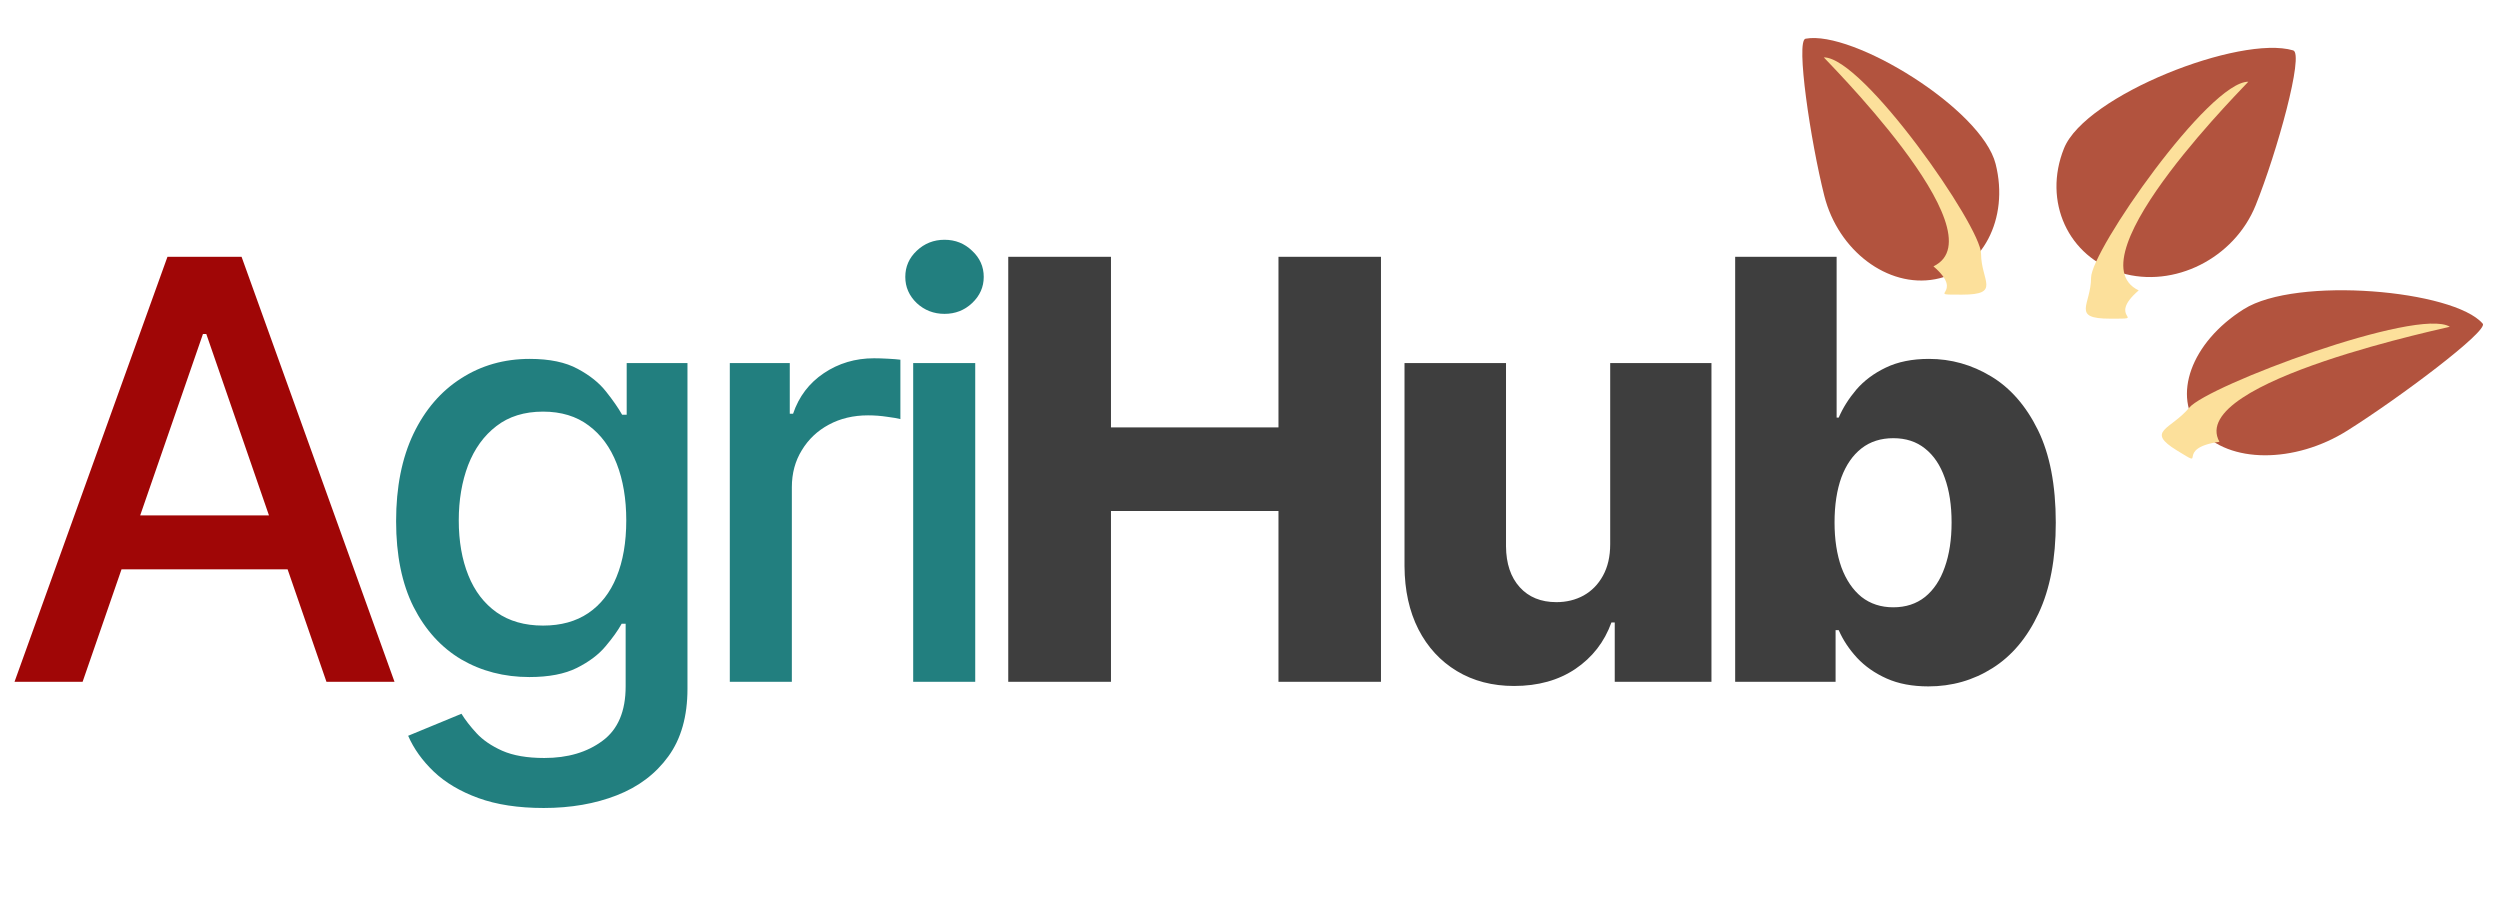
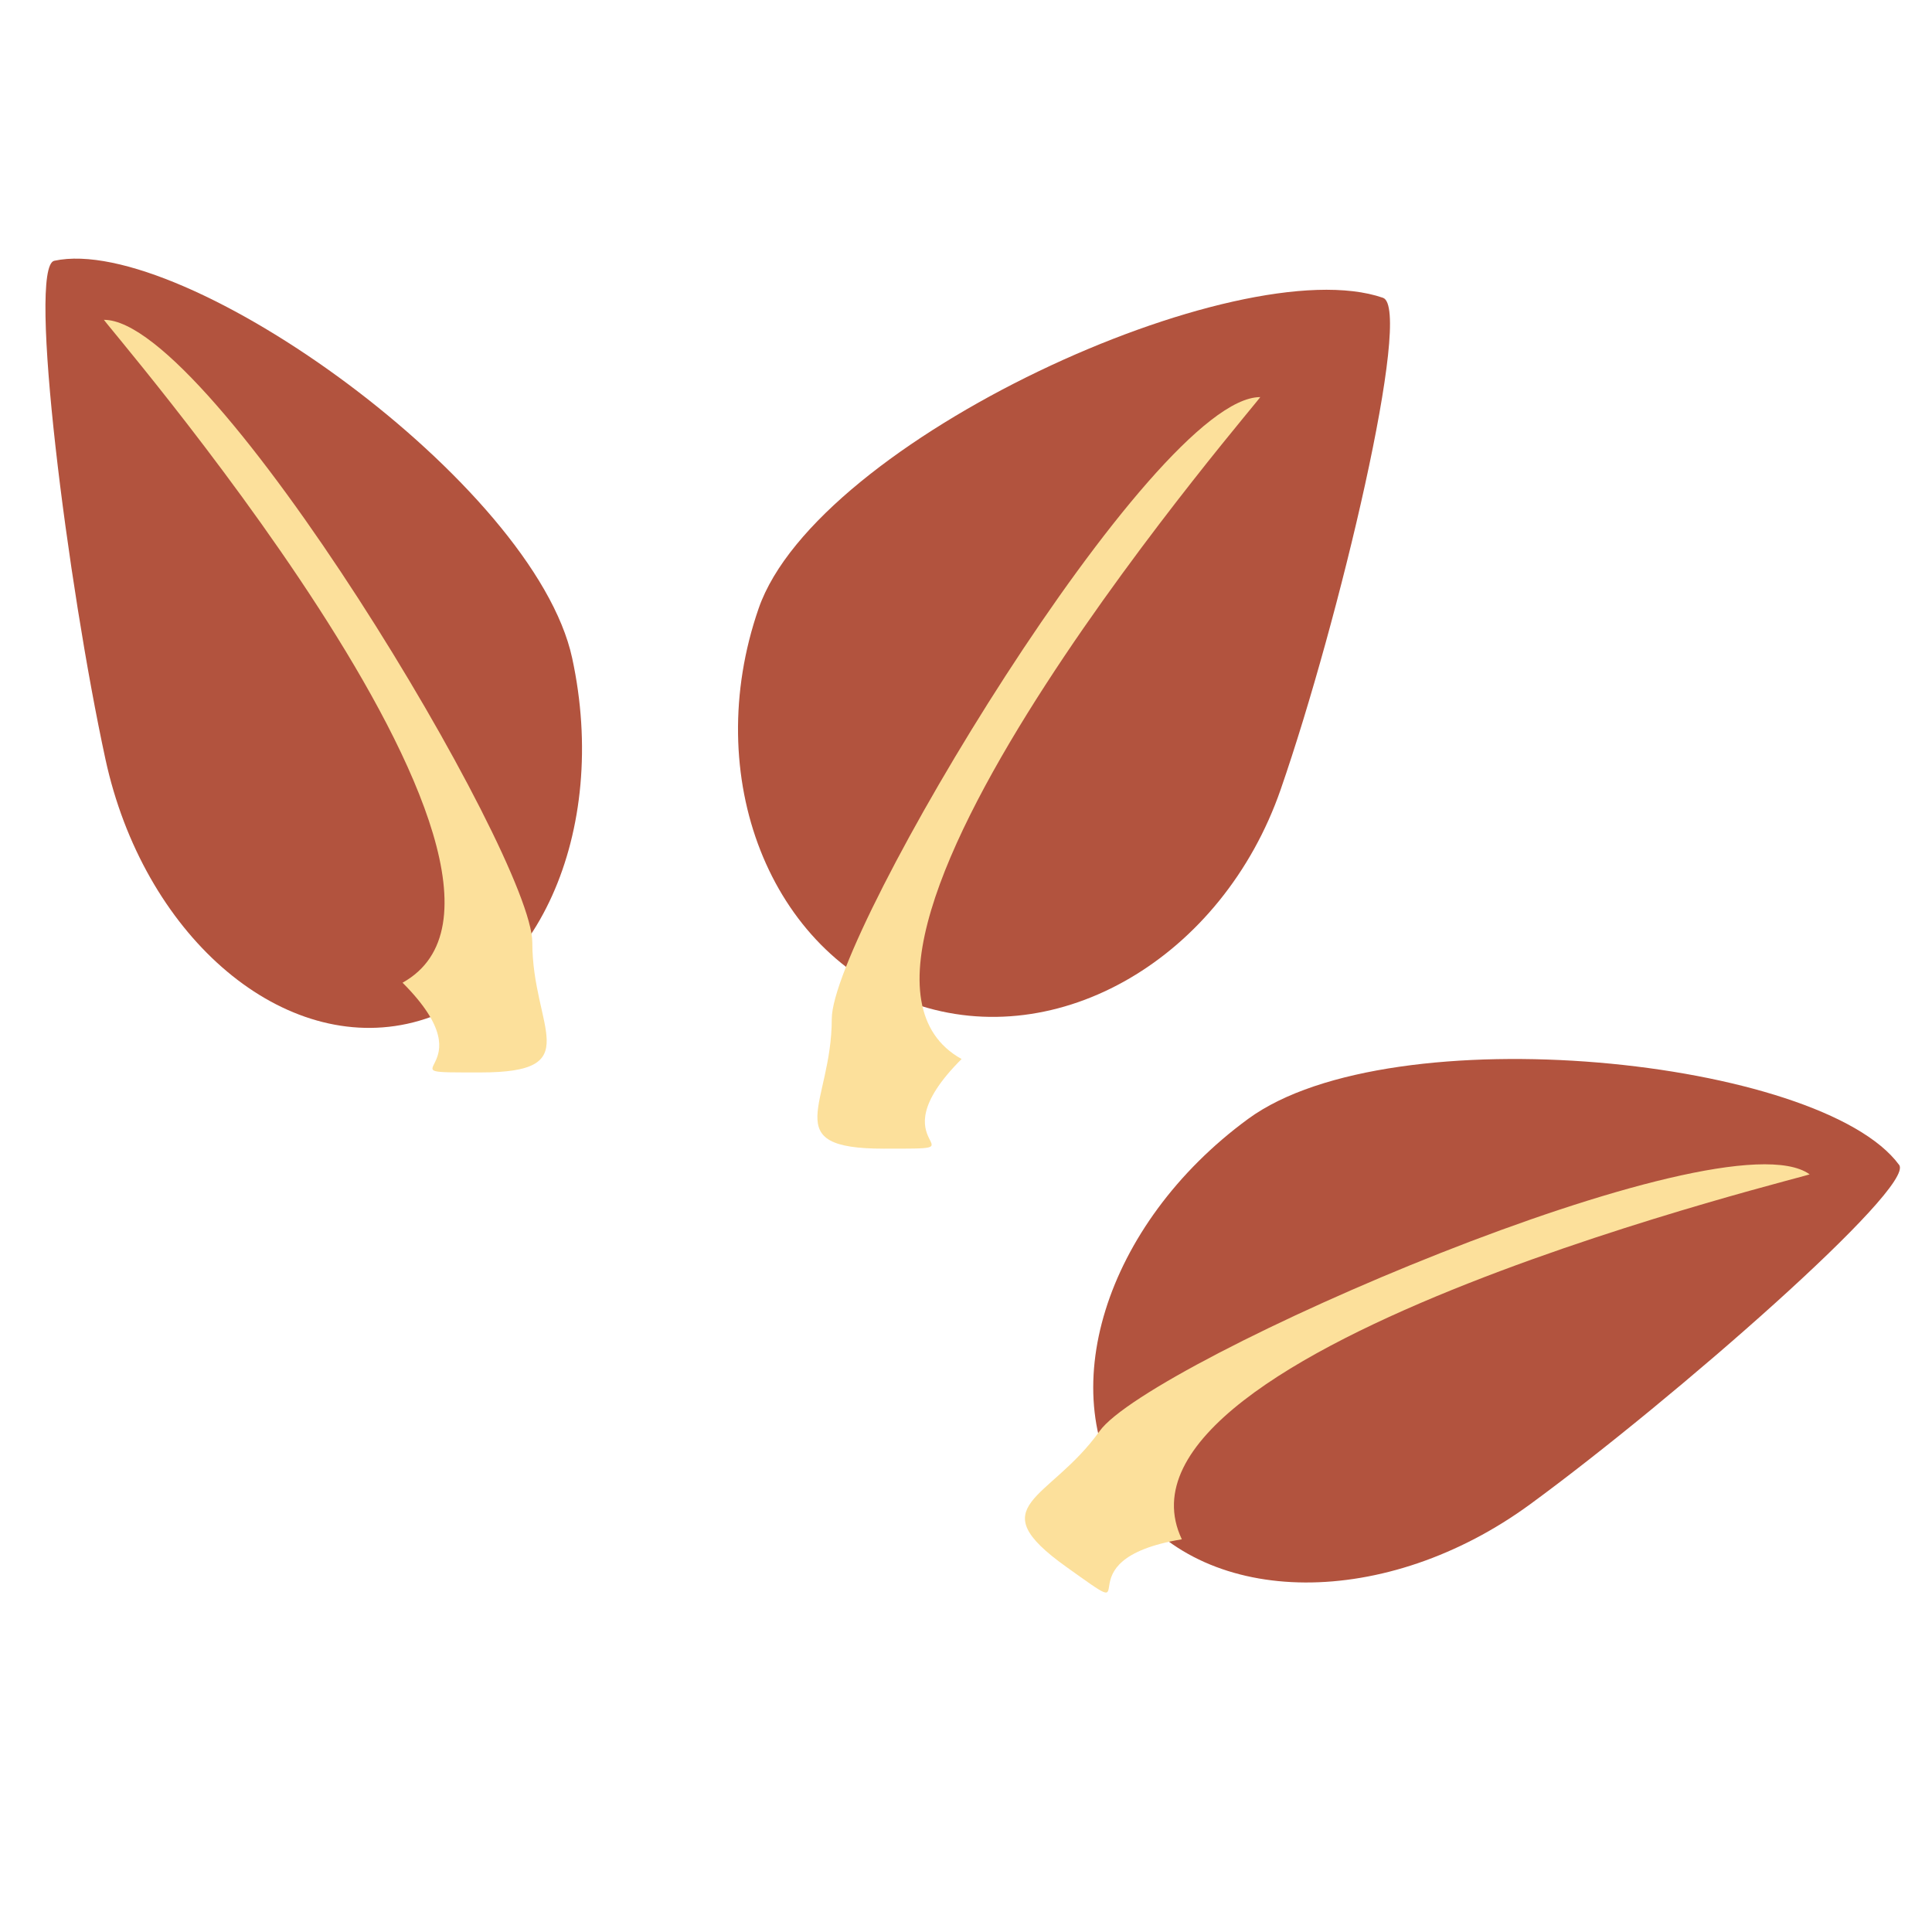
- <svg xmlns="http://www.w3.org/2000/svg" width="77" height="28" viewBox="0 0 77 28" fill="none">
-   <path d="M69.474 6.324C68.815 7.958 66.96 8.89 65.33 8.405C63.7 7.921 62.913 6.202 63.572 4.568C64.231 2.933 69 1.067 70.63 1.552C70.973 1.654 70.133 4.689 69.474 6.324Z" fill="#B2533E" />
-   <path d="M56.189 6.031C56.615 7.721 58.142 8.872 59.599 8.601C61.056 8.33 61.892 6.739 61.465 5.049C61.039 3.358 57.068 0.921 55.611 1.192C55.304 1.249 55.763 4.34 56.189 6.031Z" fill="#B2533E" />
-   <path d="M72.3 13.261C70.676 14.284 68.644 14.276 67.763 13.243C66.882 12.21 67.484 10.544 69.109 9.522C70.733 8.499 75.587 8.936 76.468 9.969C76.654 10.186 73.924 12.239 72.3 13.261Z" fill="#B2533E" />
-   <path d="M65.872 8.944C64.845 9.826 66.207 9.815 64.992 9.815C63.776 9.815 64.405 9.39 64.405 8.554C64.405 7.719 68.031 2.517 69.246 2.517C69.393 2.403 63.758 7.936 65.872 8.944Z" fill="#FCE09B" />
-   <path d="M59.55 8.203C60.577 9.087 59.215 9.075 60.431 9.075C61.646 9.075 61.017 8.649 61.017 7.813C61.017 6.976 57.392 1.767 56.176 1.767C56.03 1.653 61.663 7.194 59.55 8.203Z" fill="#FCE09B" />
-   <path d="M68.358 13.607C66.925 13.812 68.041 14.482 67.052 13.876C66.063 13.269 66.862 13.237 67.428 12.557C67.993 11.878 74.464 9.456 75.453 10.063C75.65 10.043 67.32 11.731 68.358 13.607Z" fill="#FCE09B" />
-   <path d="M2.544 21H0.447L5.158 7.909H7.44L12.151 21H10.055L6.354 10.287H6.251L2.544 21ZM2.896 15.874H9.697V17.535H2.896V15.874Z" fill="#A00606" />
-   <path d="M16.745 24.886C15.965 24.886 15.294 24.784 14.731 24.579C14.173 24.375 13.717 24.104 13.363 23.768C13.01 23.431 12.745 23.062 12.571 22.662L14.213 21.984C14.329 22.172 14.482 22.37 14.674 22.579C14.87 22.792 15.134 22.973 15.466 23.122C15.803 23.271 16.236 23.346 16.764 23.346C17.488 23.346 18.087 23.169 18.56 22.815C19.033 22.466 19.27 21.908 19.27 21.141V19.21H19.148C19.033 19.419 18.867 19.651 18.65 19.907C18.437 20.163 18.142 20.384 17.767 20.572C17.392 20.759 16.905 20.853 16.304 20.853C15.528 20.853 14.829 20.672 14.207 20.31C13.589 19.943 13.099 19.404 12.737 18.692C12.379 17.977 12.2 17.097 12.2 16.053C12.2 15.008 12.377 14.114 12.731 13.368C13.088 12.622 13.579 12.051 14.201 11.655C14.823 11.254 15.528 11.054 16.317 11.054C16.926 11.054 17.418 11.156 17.793 11.361C18.168 11.561 18.46 11.796 18.669 12.064C18.882 12.332 19.046 12.569 19.161 12.773H19.302V11.182H21.174V21.217C21.174 22.061 20.979 22.754 20.586 23.295C20.194 23.836 19.664 24.236 18.995 24.496C18.33 24.756 17.58 24.886 16.745 24.886ZM16.726 19.268C17.275 19.268 17.74 19.14 18.119 18.884C18.503 18.624 18.792 18.254 18.988 17.772C19.189 17.286 19.289 16.704 19.289 16.027C19.289 15.367 19.191 14.785 18.995 14.282C18.799 13.779 18.511 13.387 18.132 13.106C17.753 12.82 17.284 12.678 16.726 12.678C16.15 12.678 15.671 12.827 15.287 13.125C14.904 13.419 14.614 13.82 14.418 14.327C14.226 14.834 14.13 15.401 14.13 16.027C14.13 16.671 14.229 17.235 14.425 17.721C14.62 18.207 14.91 18.586 15.294 18.859C15.682 19.131 16.159 19.268 16.726 19.268ZM22.478 21V11.182H24.325V12.742H24.427C24.606 12.213 24.922 11.798 25.373 11.495C25.829 11.188 26.345 11.035 26.92 11.035C27.04 11.035 27.18 11.039 27.342 11.048C27.508 11.056 27.638 11.067 27.732 11.079V12.908C27.655 12.886 27.519 12.863 27.323 12.837C27.127 12.807 26.931 12.793 26.735 12.793C26.283 12.793 25.88 12.889 25.527 13.08C25.177 13.268 24.9 13.53 24.696 13.867C24.491 14.199 24.389 14.578 24.389 15.004V21H22.478ZM28.126 21V11.182H30.037V21H28.126ZM29.091 9.667C28.759 9.667 28.473 9.556 28.235 9.335C28 9.109 27.883 8.84 27.883 8.529C27.883 8.214 28 7.945 28.235 7.724C28.473 7.498 28.759 7.385 29.091 7.385C29.424 7.385 29.707 7.498 29.941 7.724C30.18 7.945 30.299 8.214 30.299 8.529C30.299 8.84 30.18 9.109 29.941 9.335C29.707 9.556 29.424 9.667 29.091 9.667Z" fill="#227F7F" />
-   <path d="M31.054 21V7.909H34.218V13.163H39.377V7.909H42.534V21H39.377V15.739H34.218V21H31.054ZM49.594 16.762V11.182H52.713V21H49.734V19.172H49.632C49.415 19.773 49.044 20.25 48.52 20.604C48 20.953 47.371 21.128 46.634 21.128C45.965 21.128 45.377 20.974 44.87 20.668C44.363 20.361 43.969 19.933 43.687 19.383C43.406 18.829 43.263 18.181 43.259 17.44V11.182H46.385V16.826C46.389 17.359 46.53 17.778 46.807 18.085C47.084 18.392 47.461 18.546 47.938 18.546C48.249 18.546 48.528 18.477 48.776 18.341C49.027 18.2 49.225 17.998 49.37 17.734C49.519 17.465 49.594 17.141 49.594 16.762ZM53.443 21V7.909H56.568V12.863H56.632C56.76 12.565 56.941 12.277 57.175 12C57.414 11.723 57.717 11.497 58.083 11.322C58.454 11.143 58.897 11.054 59.413 11.054C60.094 11.054 60.731 11.233 61.324 11.591C61.92 11.949 62.402 12.501 62.769 13.246C63.135 13.992 63.318 14.943 63.318 16.097C63.318 17.209 63.141 18.141 62.788 18.891C62.438 19.641 61.965 20.203 61.369 20.578C60.776 20.953 60.118 21.141 59.394 21.141C58.899 21.141 58.471 21.06 58.109 20.898C57.746 20.736 57.442 20.523 57.195 20.259C56.952 19.994 56.764 19.711 56.632 19.408H56.536V21H53.443ZM56.504 16.091C56.504 16.619 56.575 17.079 56.715 17.472C56.86 17.864 57.067 18.168 57.335 18.386C57.608 18.599 57.934 18.705 58.313 18.705C58.697 18.705 59.023 18.599 59.291 18.386C59.56 18.168 59.762 17.864 59.898 17.472C60.039 17.079 60.109 16.619 60.109 16.091C60.109 15.562 60.039 15.104 59.898 14.717C59.762 14.329 59.56 14.028 59.291 13.815C59.027 13.602 58.701 13.496 58.313 13.496C57.93 13.496 57.604 13.6 57.335 13.809C57.067 14.018 56.86 14.316 56.715 14.704C56.575 15.092 56.504 15.554 56.504 16.091Z" fill="#3E3E3E" />
+ <svg xmlns="http://www.w3.org/2000/svg" width="35" height="35" viewBox="0 0 42 36" fill="none">
+   <path d="M27.842 14.159C26.574 17.818 23.006 19.905 19.872 18.819C16.738 17.733 15.224 13.887 16.492 10.227C17.759 6.568 26.93 2.389 30.065 3.474C30.724 3.703 29.11 10.499 27.842 14.159Z" fill="#B2533E" />
+   <path d="M2.292 13.503C3.112 17.288 6.048 19.864 8.85 19.257C11.652 18.65 13.259 15.089 12.438 11.304C11.618 7.519 3.982 2.062 1.18 2.669C0.59 2.797 1.472 9.718 2.292 13.503Z" fill="#B2533E" />
+   <path d="M33.27 29.697C30.146 31.986 26.24 31.968 24.546 29.655C22.851 27.343 24.01 23.613 27.133 21.324C30.257 19.035 39.592 20.013 41.286 22.325C41.643 22.812 36.394 27.408 33.27 29.697Z" fill="#B2533E" />
+   <path d="M20.904 20.022C18.928 21.997 21.548 21.971 19.211 21.971C16.873 21.971 18.082 21.019 18.082 19.149C18.082 17.279 25.055 5.633 27.393 5.633C27.675 5.377 16.839 17.765 20.904 20.022Z" fill="#FCE09B" />
+   <path d="M8.751 18.363C10.726 20.34 8.107 20.314 10.444 20.314C12.781 20.314 11.572 19.361 11.572 17.488C11.572 15.616 4.6 3.953 2.263 3.953C1.981 3.697 12.815 16.102 8.751 18.363Z" fill="#FCE09B" />
+   <path d="M25.692 30.463C22.937 30.922 25.084 32.423 23.182 31.064C21.28 29.705 22.817 29.634 23.904 28.112C24.991 26.591 37.436 21.169 39.337 22.527C39.716 22.483 23.697 26.263 25.692 30.463Z" fill="#FCE09B" />
</svg>
